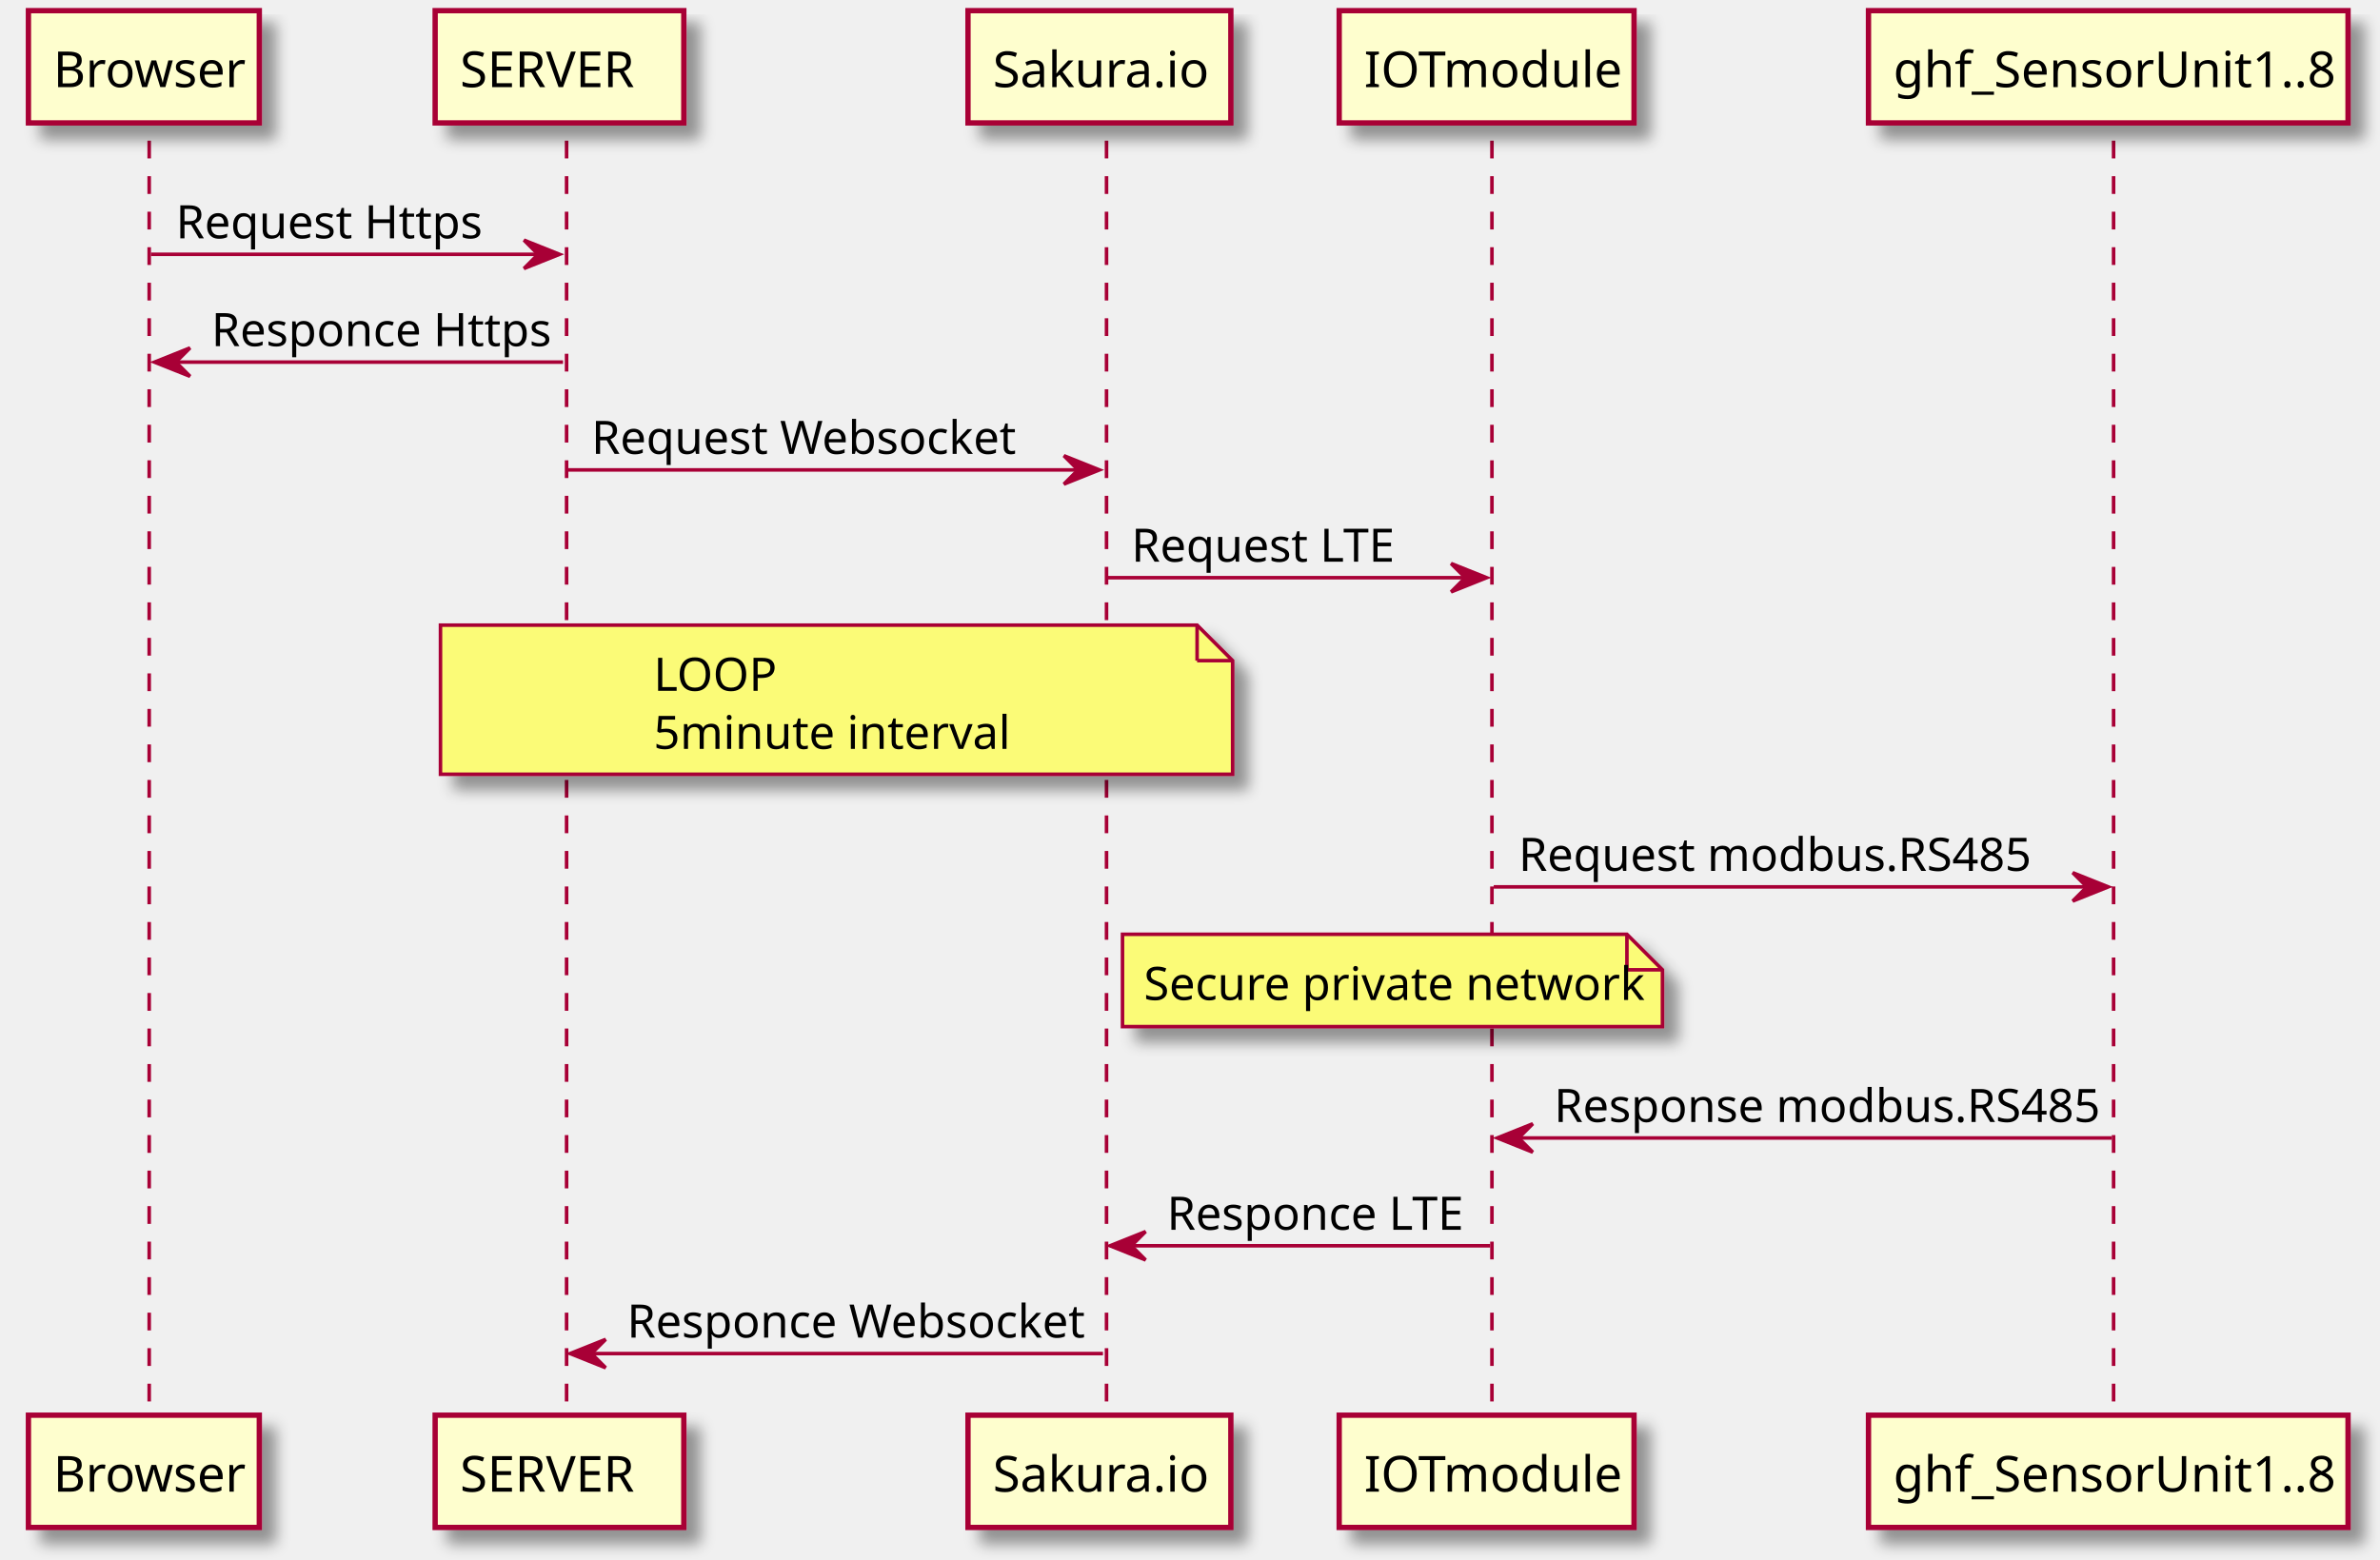
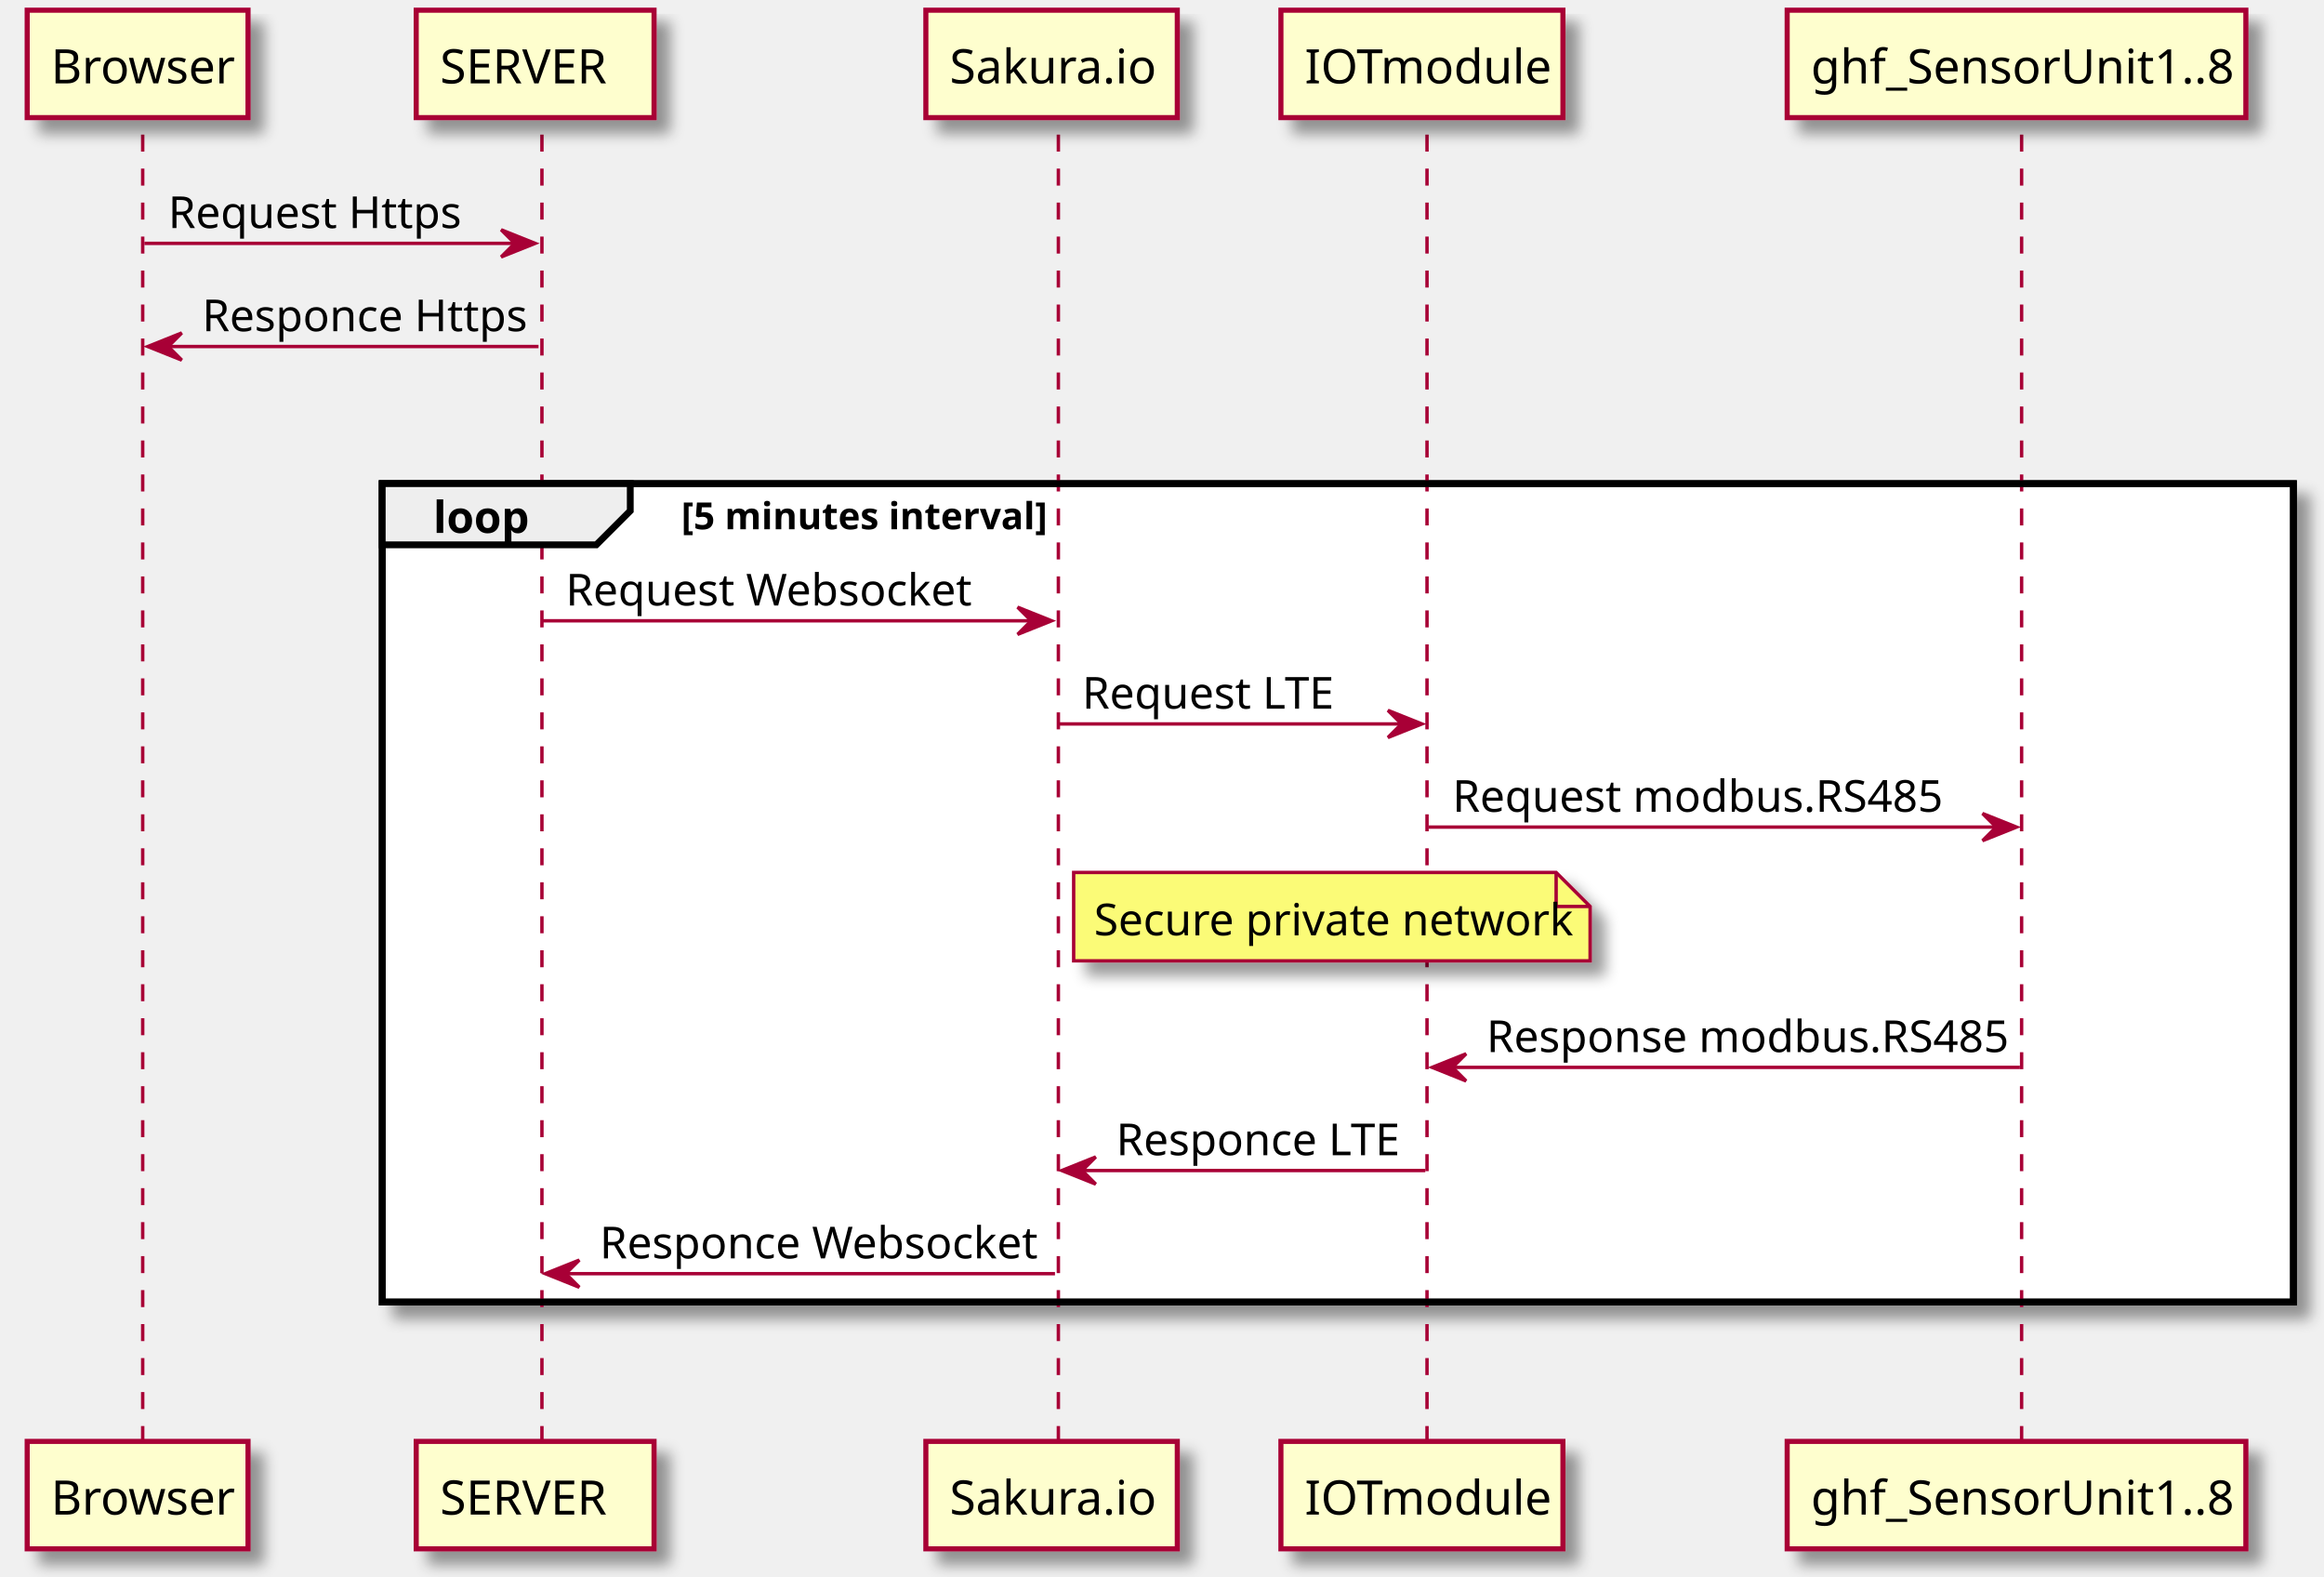
- <svg xmlns="http://www.w3.org/2000/svg" contentScriptType="application/ecmascript" contentStyleType="text/css" height="439px" preserveAspectRatio="none" style="width:670px;height:439px;" version="1.1" viewBox="0 0 670 439" width="670px" zoomAndPan="magnify">
+ <svg xmlns="http://www.w3.org/2000/svg" contentScriptType="application/ecmascript" contentStyleType="text/css" height="464px" preserveAspectRatio="none" style="width:684px;height:464px;" version="1.1" viewBox="0 0 684 464" width="684px" zoomAndPan="magnify">
  <defs>
-     <filter height="300%" id="fn845nd" width="300%" x="-1" y="-1">
+     <filter height="300%" id="fuolazu" width="300%" x="-1" y="-1">
      <feGaussianBlur result="blurOut" stdDeviation="2.0" />
      <feColorMatrix in="blurOut" result="blurOut2" type="matrix" values="0 0 0 0 0 0 0 0 0 0 0 0 0 0 0 0 0 0 .4 0" />
      <feOffset dx="4.0" dy="4.0" in="blurOut2" result="blurOut3" />
      <feBlend in="SourceGraphic" in2="blurOut3" mode="normal" />
    </filter>
  </defs>
  <g>
-     <line style="stroke: #A80036; stroke-width: 1.0; stroke-dasharray: 5.0,5.0;" x1="42" x2="42" y1="39.609" y2="399.477" />
-     <line style="stroke: #A80036; stroke-width: 1.0; stroke-dasharray: 5.0,5.0;" x1="159.5" x2="159.5" y1="39.609" y2="399.477" />
-     <line style="stroke: #A80036; stroke-width: 1.0; stroke-dasharray: 5.0,5.0;" x1="311.5" x2="311.5" y1="39.609" y2="399.477" />
-     <line style="stroke: #A80036; stroke-width: 1.0; stroke-dasharray: 5.0,5.0;" x1="420" x2="420" y1="39.609" y2="399.477" />
-     <line style="stroke: #A80036; stroke-width: 1.0; stroke-dasharray: 5.0,5.0;" x1="595" x2="595" y1="39.609" y2="399.477" />
-     <rect fill="#FEFECE" filter="url(#fn845nd)" height="31.609" style="stroke: #A80036; stroke-width: 1.5;" width="65" x="8" y="3" />
+     <rect fill="#FFFFFF" filter="url(#fuolazu)" height="240.812" style="stroke: #000000; stroke-width: 2.0;" width="562.5" x="112.5" y="142.312" />
+     <line style="stroke: #A80036; stroke-width: 1.0; stroke-dasharray: 5.0,5.0;" x1="42" x2="42" y1="39.609" y2="425.125" />
+     <line style="stroke: #A80036; stroke-width: 1.0; stroke-dasharray: 5.0,5.0;" x1="159.5" x2="159.5" y1="39.609" y2="425.125" />
+     <line style="stroke: #A80036; stroke-width: 1.0; stroke-dasharray: 5.0,5.0;" x1="311.5" x2="311.5" y1="39.609" y2="425.125" />
+     <line style="stroke: #A80036; stroke-width: 1.0; stroke-dasharray: 5.0,5.0;" x1="420" x2="420" y1="39.609" y2="425.125" />
+     <line style="stroke: #A80036; stroke-width: 1.0; stroke-dasharray: 5.0,5.0;" x1="595" x2="595" y1="39.609" y2="425.125" />
+     <rect fill="#FEFECE" filter="url(#fuolazu)" height="31.609" style="stroke: #A80036; stroke-width: 1.5;" width="65" x="8" y="3" />
    <text fill="#000000" font-family="sans-serif" font-size="14" lengthAdjust="spacingAndGlyphs" textLength="51" x="15" y="24.533">Browser</text>
-     <rect fill="#FEFECE" filter="url(#fn845nd)" height="31.609" style="stroke: #A80036; stroke-width: 1.5;" width="65" x="8" y="398.477" />
-     <text fill="#000000" font-family="sans-serif" font-size="14" lengthAdjust="spacingAndGlyphs" textLength="51" x="15" y="420.01">Browser</text>
-     <rect fill="#FEFECE" filter="url(#fn845nd)" height="31.609" style="stroke: #A80036; stroke-width: 1.5;" width="70" x="122.5" y="3" />
+     <rect fill="#FEFECE" filter="url(#fuolazu)" height="31.609" style="stroke: #A80036; stroke-width: 1.5;" width="65" x="8" y="424.125" />
+     <text fill="#000000" font-family="sans-serif" font-size="14" lengthAdjust="spacingAndGlyphs" textLength="51" x="15" y="445.658">Browser</text>
+     <rect fill="#FEFECE" filter="url(#fuolazu)" height="31.609" style="stroke: #A80036; stroke-width: 1.5;" width="70" x="122.5" y="3" />
    <text fill="#000000" font-family="sans-serif" font-size="14" lengthAdjust="spacingAndGlyphs" textLength="56" x="129.5" y="24.533">SERVER</text>
-     <rect fill="#FEFECE" filter="url(#fn845nd)" height="31.609" style="stroke: #A80036; stroke-width: 1.5;" width="70" x="122.5" y="398.477" />
-     <text fill="#000000" font-family="sans-serif" font-size="14" lengthAdjust="spacingAndGlyphs" textLength="56" x="129.5" y="420.01">SERVER</text>
-     <rect fill="#FEFECE" filter="url(#fn845nd)" height="31.609" style="stroke: #A80036; stroke-width: 1.5;" width="74" x="272.5" y="3" />
+     <rect fill="#FEFECE" filter="url(#fuolazu)" height="31.609" style="stroke: #A80036; stroke-width: 1.5;" width="70" x="122.5" y="424.125" />
+     <text fill="#000000" font-family="sans-serif" font-size="14" lengthAdjust="spacingAndGlyphs" textLength="56" x="129.5" y="445.658">SERVER</text>
+     <rect fill="#FEFECE" filter="url(#fuolazu)" height="31.609" style="stroke: #A80036; stroke-width: 1.5;" width="74" x="272.5" y="3" />
    <text fill="#000000" font-family="sans-serif" font-size="14" lengthAdjust="spacingAndGlyphs" textLength="60" x="279.5" y="24.533">Sakura.io</text>
-     <rect fill="#FEFECE" filter="url(#fn845nd)" height="31.609" style="stroke: #A80036; stroke-width: 1.5;" width="74" x="272.5" y="398.477" />
-     <text fill="#000000" font-family="sans-serif" font-size="14" lengthAdjust="spacingAndGlyphs" textLength="60" x="279.5" y="420.01">Sakura.io</text>
-     <rect fill="#FEFECE" filter="url(#fn845nd)" height="31.609" style="stroke: #A80036; stroke-width: 1.5;" width="83" x="377" y="3" />
+     <rect fill="#FEFECE" filter="url(#fuolazu)" height="31.609" style="stroke: #A80036; stroke-width: 1.5;" width="74" x="272.5" y="424.125" />
+     <text fill="#000000" font-family="sans-serif" font-size="14" lengthAdjust="spacingAndGlyphs" textLength="60" x="279.5" y="445.658">Sakura.io</text>
+     <rect fill="#FEFECE" filter="url(#fuolazu)" height="31.609" style="stroke: #A80036; stroke-width: 1.5;" width="83" x="377" y="3" />
    <text fill="#000000" font-family="sans-serif" font-size="14" lengthAdjust="spacingAndGlyphs" textLength="69" x="384" y="24.533">IOTmodule</text>
-     <rect fill="#FEFECE" filter="url(#fn845nd)" height="31.609" style="stroke: #A80036; stroke-width: 1.5;" width="83" x="377" y="398.477" />
-     <text fill="#000000" font-family="sans-serif" font-size="14" lengthAdjust="spacingAndGlyphs" textLength="69" x="384" y="420.01">IOTmodule</text>
-     <rect fill="#FEFECE" filter="url(#fn845nd)" height="31.609" style="stroke: #A80036; stroke-width: 1.5;" width="135" x="526" y="3" />
+     <rect fill="#FEFECE" filter="url(#fuolazu)" height="31.609" style="stroke: #A80036; stroke-width: 1.5;" width="83" x="377" y="424.125" />
+     <text fill="#000000" font-family="sans-serif" font-size="14" lengthAdjust="spacingAndGlyphs" textLength="69" x="384" y="445.658">IOTmodule</text>
+     <rect fill="#FEFECE" filter="url(#fuolazu)" height="31.609" style="stroke: #A80036; stroke-width: 1.5;" width="135" x="526" y="3" />
    <text fill="#000000" font-family="sans-serif" font-size="14" lengthAdjust="spacingAndGlyphs" textLength="121" x="533" y="24.533">ghf_SensorUnit1..8</text>
-     <rect fill="#FEFECE" filter="url(#fn845nd)" height="31.609" style="stroke: #A80036; stroke-width: 1.5;" width="135" x="526" y="398.477" />
-     <text fill="#000000" font-family="sans-serif" font-size="14" lengthAdjust="spacingAndGlyphs" textLength="121" x="533" y="420.01">ghf_SensorUnit1..8</text>
+     <rect fill="#FEFECE" filter="url(#fuolazu)" height="31.609" style="stroke: #A80036; stroke-width: 1.5;" width="135" x="526" y="424.125" />
+     <text fill="#000000" font-family="sans-serif" font-size="14" lengthAdjust="spacingAndGlyphs" textLength="121" x="533" y="445.658">ghf_SensorUnit1..8</text>
    <polygon fill="#A80036" points="147.5,67.609,157.5,71.609,147.5,75.609,151.5,71.609" style="stroke: #A80036; stroke-width: 1.0;" />
    <line style="stroke: #A80036; stroke-width: 1.0;" x1="42.5" x2="153.5" y1="71.609" y2="71.609" />
    <text fill="#000000" font-family="sans-serif" font-size="13" lengthAdjust="spacingAndGlyphs" textLength="83" x="49.5" y="67.105">Request Https</text>
    <polygon fill="#A80036" points="53.5,97.961,43.5,101.961,53.5,105.961,49.5,101.961" style="stroke: #A80036; stroke-width: 1.0;" />
    <line style="stroke: #A80036; stroke-width: 1.0;" x1="47.5" x2="158.5" y1="101.961" y2="101.961" />
    <text fill="#000000" font-family="sans-serif" font-size="13" lengthAdjust="spacingAndGlyphs" textLength="93" x="59.5" y="97.456">Responce Https</text>
-     <polygon fill="#A80036" points="299.5,128.312,309.5,132.312,299.5,136.312,303.5,132.312" style="stroke: #A80036; stroke-width: 1.0;" />
-     <line style="stroke: #A80036; stroke-width: 1.0;" x1="159.5" x2="305.5" y1="132.312" y2="132.312" />
-     <text fill="#000000" font-family="sans-serif" font-size="13" lengthAdjust="spacingAndGlyphs" textLength="118" x="166.5" y="127.808">Request Websocket</text>
-     <polygon fill="#A80036" points="408.5,158.664,418.5,162.664,408.5,166.664,412.5,162.664" style="stroke: #A80036; stroke-width: 1.0;" />
-     <line style="stroke: #A80036; stroke-width: 1.0;" x1="311.5" x2="414.5" y1="162.664" y2="162.664" />
-     <text fill="#000000" font-family="sans-serif" font-size="13" lengthAdjust="spacingAndGlyphs" textLength="75" x="318.5" y="158.159">Request LTE</text>
-     <polygon fill="#FBFB77" filter="url(#fn845nd)" points="124,176.016,124,218.016,347,218.016,347,186.016,337,176.016,124,176.016" style="stroke: #A80036; stroke-width: 1.0;" />
-     <line style="stroke: #A80036; stroke-width: 1.0;" x1="337" x2="337" y1="176.016" y2="186.016" />
-     <line style="stroke: #A80036; stroke-width: 1.0;" x1="347" x2="337" y1="186.016" y2="186.016" />
-     <text fill="#000000" font-family="sans-serif" font-size="13" lengthAdjust="spacingAndGlyphs" textLength="36" x="184" y="194.511">LOOP</text>
-     <text fill="#000000" font-family="sans-serif" font-size="13" lengthAdjust="spacingAndGlyphs" textLength="90" x="184" y="210.862">5minute interval</text>
-     <polygon fill="#A80036" points="583.5,245.719,593.5,249.719,583.5,253.719,587.5,249.719" style="stroke: #A80036; stroke-width: 1.0;" />
-     <line style="stroke: #A80036; stroke-width: 1.0;" x1="420.5" x2="589.5" y1="249.719" y2="249.719" />
-     <text fill="#000000" font-family="sans-serif" font-size="13" lengthAdjust="spacingAndGlyphs" textLength="141" x="427.5" y="245.214">Request modbus.RS485</text>
-     <polygon fill="#FBFB77" filter="url(#fn845nd)" points="316,263.07,316,289.07,468,289.07,468,273.07,458,263.07,316,263.07" style="stroke: #A80036; stroke-width: 1.0;" />
-     <line style="stroke: #A80036; stroke-width: 1.0;" x1="458" x2="458" y1="263.07" y2="273.07" />
-     <line style="stroke: #A80036; stroke-width: 1.0;" x1="468" x2="458" y1="273.07" y2="273.07" />
-     <text fill="#000000" font-family="sans-serif" font-size="13" lengthAdjust="spacingAndGlyphs" textLength="131" x="322" y="281.565">Secure private network</text>
-     <polygon fill="#A80036" points="431.5,316.422,421.5,320.422,431.5,324.422,427.5,320.422" style="stroke: #A80036; stroke-width: 1.0;" />
-     <line style="stroke: #A80036; stroke-width: 1.0;" x1="425.5" x2="594.5" y1="320.422" y2="320.422" />
-     <text fill="#000000" font-family="sans-serif" font-size="13" lengthAdjust="spacingAndGlyphs" textLength="151" x="437.5" y="315.917">Response modbus.RS485</text>
-     <polygon fill="#A80036" points="322.5,346.773,312.5,350.773,322.5,354.773,318.5,350.773" style="stroke: #A80036; stroke-width: 1.0;" />
-     <line style="stroke: #A80036; stroke-width: 1.0;" x1="316.5" x2="419.5" y1="350.773" y2="350.773" />
-     <text fill="#000000" font-family="sans-serif" font-size="13" lengthAdjust="spacingAndGlyphs" textLength="85" x="328.5" y="346.269">Responce LTE</text>
-     <polygon fill="#A80036" points="170.5,377.125,160.5,381.125,170.5,385.125,166.5,381.125" style="stroke: #A80036; stroke-width: 1.0;" />
-     <line style="stroke: #A80036; stroke-width: 1.0;" x1="164.5" x2="310.5" y1="381.125" y2="381.125" />
-     <text fill="#000000" font-family="sans-serif" font-size="13" lengthAdjust="spacingAndGlyphs" textLength="128" x="176.5" y="376.62">Responce Websocket</text>
+     <rect fill="none" height="240.812" style="stroke: #000000; stroke-width: 2.0;" width="562.5" x="112.5" y="142.312" />
+     <polygon fill="#EEEEEE" points="112.5,142.312,185.5,142.312,185.5,150.312,175.5,160.312,112.5,160.312,112.5,142.312" style="stroke: #000000; stroke-width: 2.0;" />
+     <text fill="#000000" font-family="sans-serif" font-size="13" font-weight="bold" lengthAdjust="spacingAndGlyphs" textLength="28" x="127.5" y="156.808">loop</text>
+     <text fill="#000000" font-family="sans-serif" font-size="11" font-weight="bold" lengthAdjust="spacingAndGlyphs" textLength="107" x="200.5" y="155.731">[5 minutes interval]</text>
+     <polygon fill="#A80036" points="299.5,178.664,309.5,182.664,299.5,186.664,303.5,182.664" style="stroke: #A80036; stroke-width: 1.0;" />
+     <line style="stroke: #A80036; stroke-width: 1.0;" x1="159.5" x2="305.5" y1="182.664" y2="182.664" />
+     <text fill="#000000" font-family="sans-serif" font-size="13" lengthAdjust="spacingAndGlyphs" textLength="118" x="166.5" y="178.159">Request Websocket</text>
+     <polygon fill="#A80036" points="408.5,209.016,418.5,213.016,408.5,217.016,412.5,213.016" style="stroke: #A80036; stroke-width: 1.0;" />
+     <line style="stroke: #A80036; stroke-width: 1.0;" x1="311.5" x2="414.5" y1="213.016" y2="213.016" />
+     <text fill="#000000" font-family="sans-serif" font-size="13" lengthAdjust="spacingAndGlyphs" textLength="75" x="318.5" y="208.511">Request LTE</text>
+     <polygon fill="#A80036" points="583.5,239.367,593.5,243.367,583.5,247.367,587.5,243.367" style="stroke: #A80036; stroke-width: 1.0;" />
+     <line style="stroke: #A80036; stroke-width: 1.0;" x1="420.5" x2="589.5" y1="243.367" y2="243.367" />
+     <text fill="#000000" font-family="sans-serif" font-size="13" lengthAdjust="spacingAndGlyphs" textLength="141" x="427.5" y="238.862">Request modbus.RS485</text>
+     <polygon fill="#FBFB77" filter="url(#fuolazu)" points="316,256.719,316,282.719,468,282.719,468,266.719,458,256.719,316,256.719" style="stroke: #A80036; stroke-width: 1.0;" />
+     <line style="stroke: #A80036; stroke-width: 1.0;" x1="458" x2="458" y1="256.719" y2="266.719" />
+     <line style="stroke: #A80036; stroke-width: 1.0;" x1="468" x2="458" y1="266.719" y2="266.719" />
+     <text fill="#000000" font-family="sans-serif" font-size="13" lengthAdjust="spacingAndGlyphs" textLength="131" x="322" y="275.214">Secure private network</text>
+     <polygon fill="#A80036" points="431.5,310.07,421.5,314.07,431.5,318.07,427.5,314.07" style="stroke: #A80036; stroke-width: 1.0;" />
+     <line style="stroke: #A80036; stroke-width: 1.0;" x1="425.5" x2="594.5" y1="314.07" y2="314.07" />
+     <text fill="#000000" font-family="sans-serif" font-size="13" lengthAdjust="spacingAndGlyphs" textLength="151" x="437.5" y="309.565">Response modbus.RS485</text>
+     <polygon fill="#A80036" points="322.5,340.422,312.5,344.422,322.5,348.422,318.5,344.422" style="stroke: #A80036; stroke-width: 1.0;" />
+     <line style="stroke: #A80036; stroke-width: 1.0;" x1="316.5" x2="419.5" y1="344.422" y2="344.422" />
+     <text fill="#000000" font-family="sans-serif" font-size="13" lengthAdjust="spacingAndGlyphs" textLength="85" x="328.5" y="339.917">Responce LTE</text>
+     <polygon fill="#A80036" points="170.5,370.773,160.5,374.773,170.5,378.773,166.5,374.773" style="stroke: #A80036; stroke-width: 1.0;" />
+     <line style="stroke: #A80036; stroke-width: 1.0;" x1="164.5" x2="310.5" y1="374.773" y2="374.773" />
+     <text fill="#000000" font-family="sans-serif" font-size="13" lengthAdjust="spacingAndGlyphs" textLength="128" x="176.5" y="370.269">Responce Websocket</text>
  </g>
</svg>
